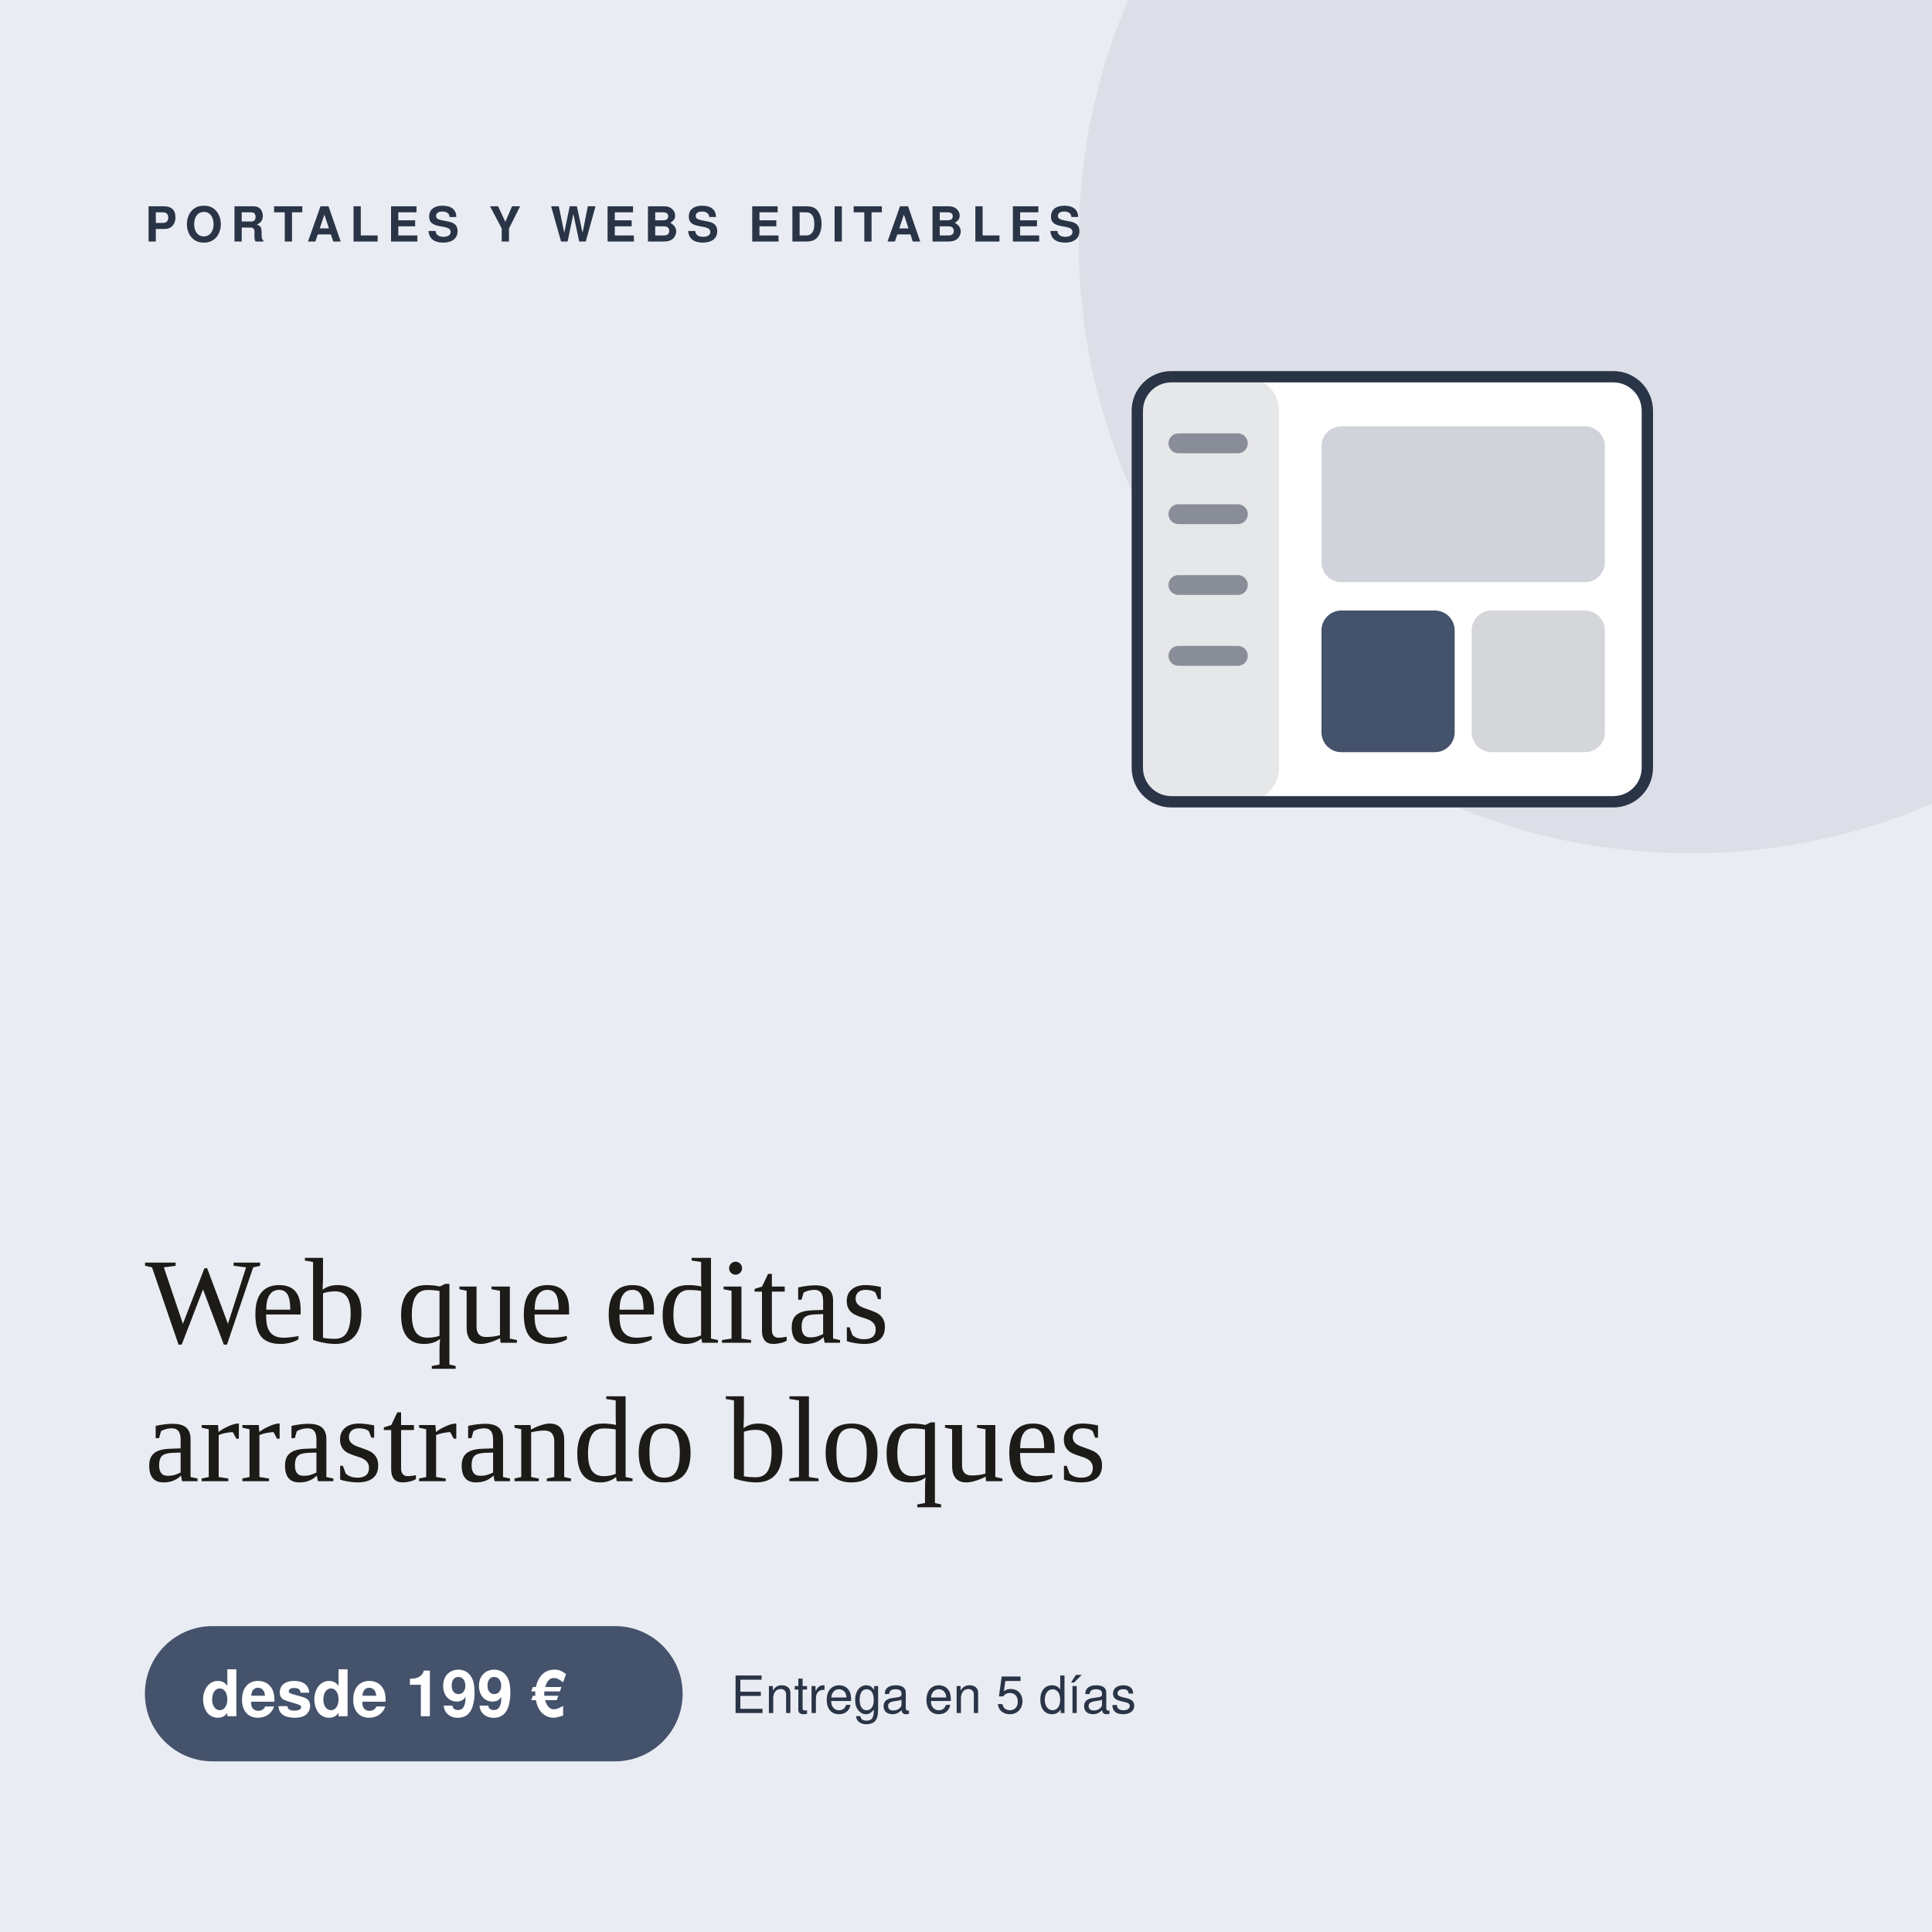
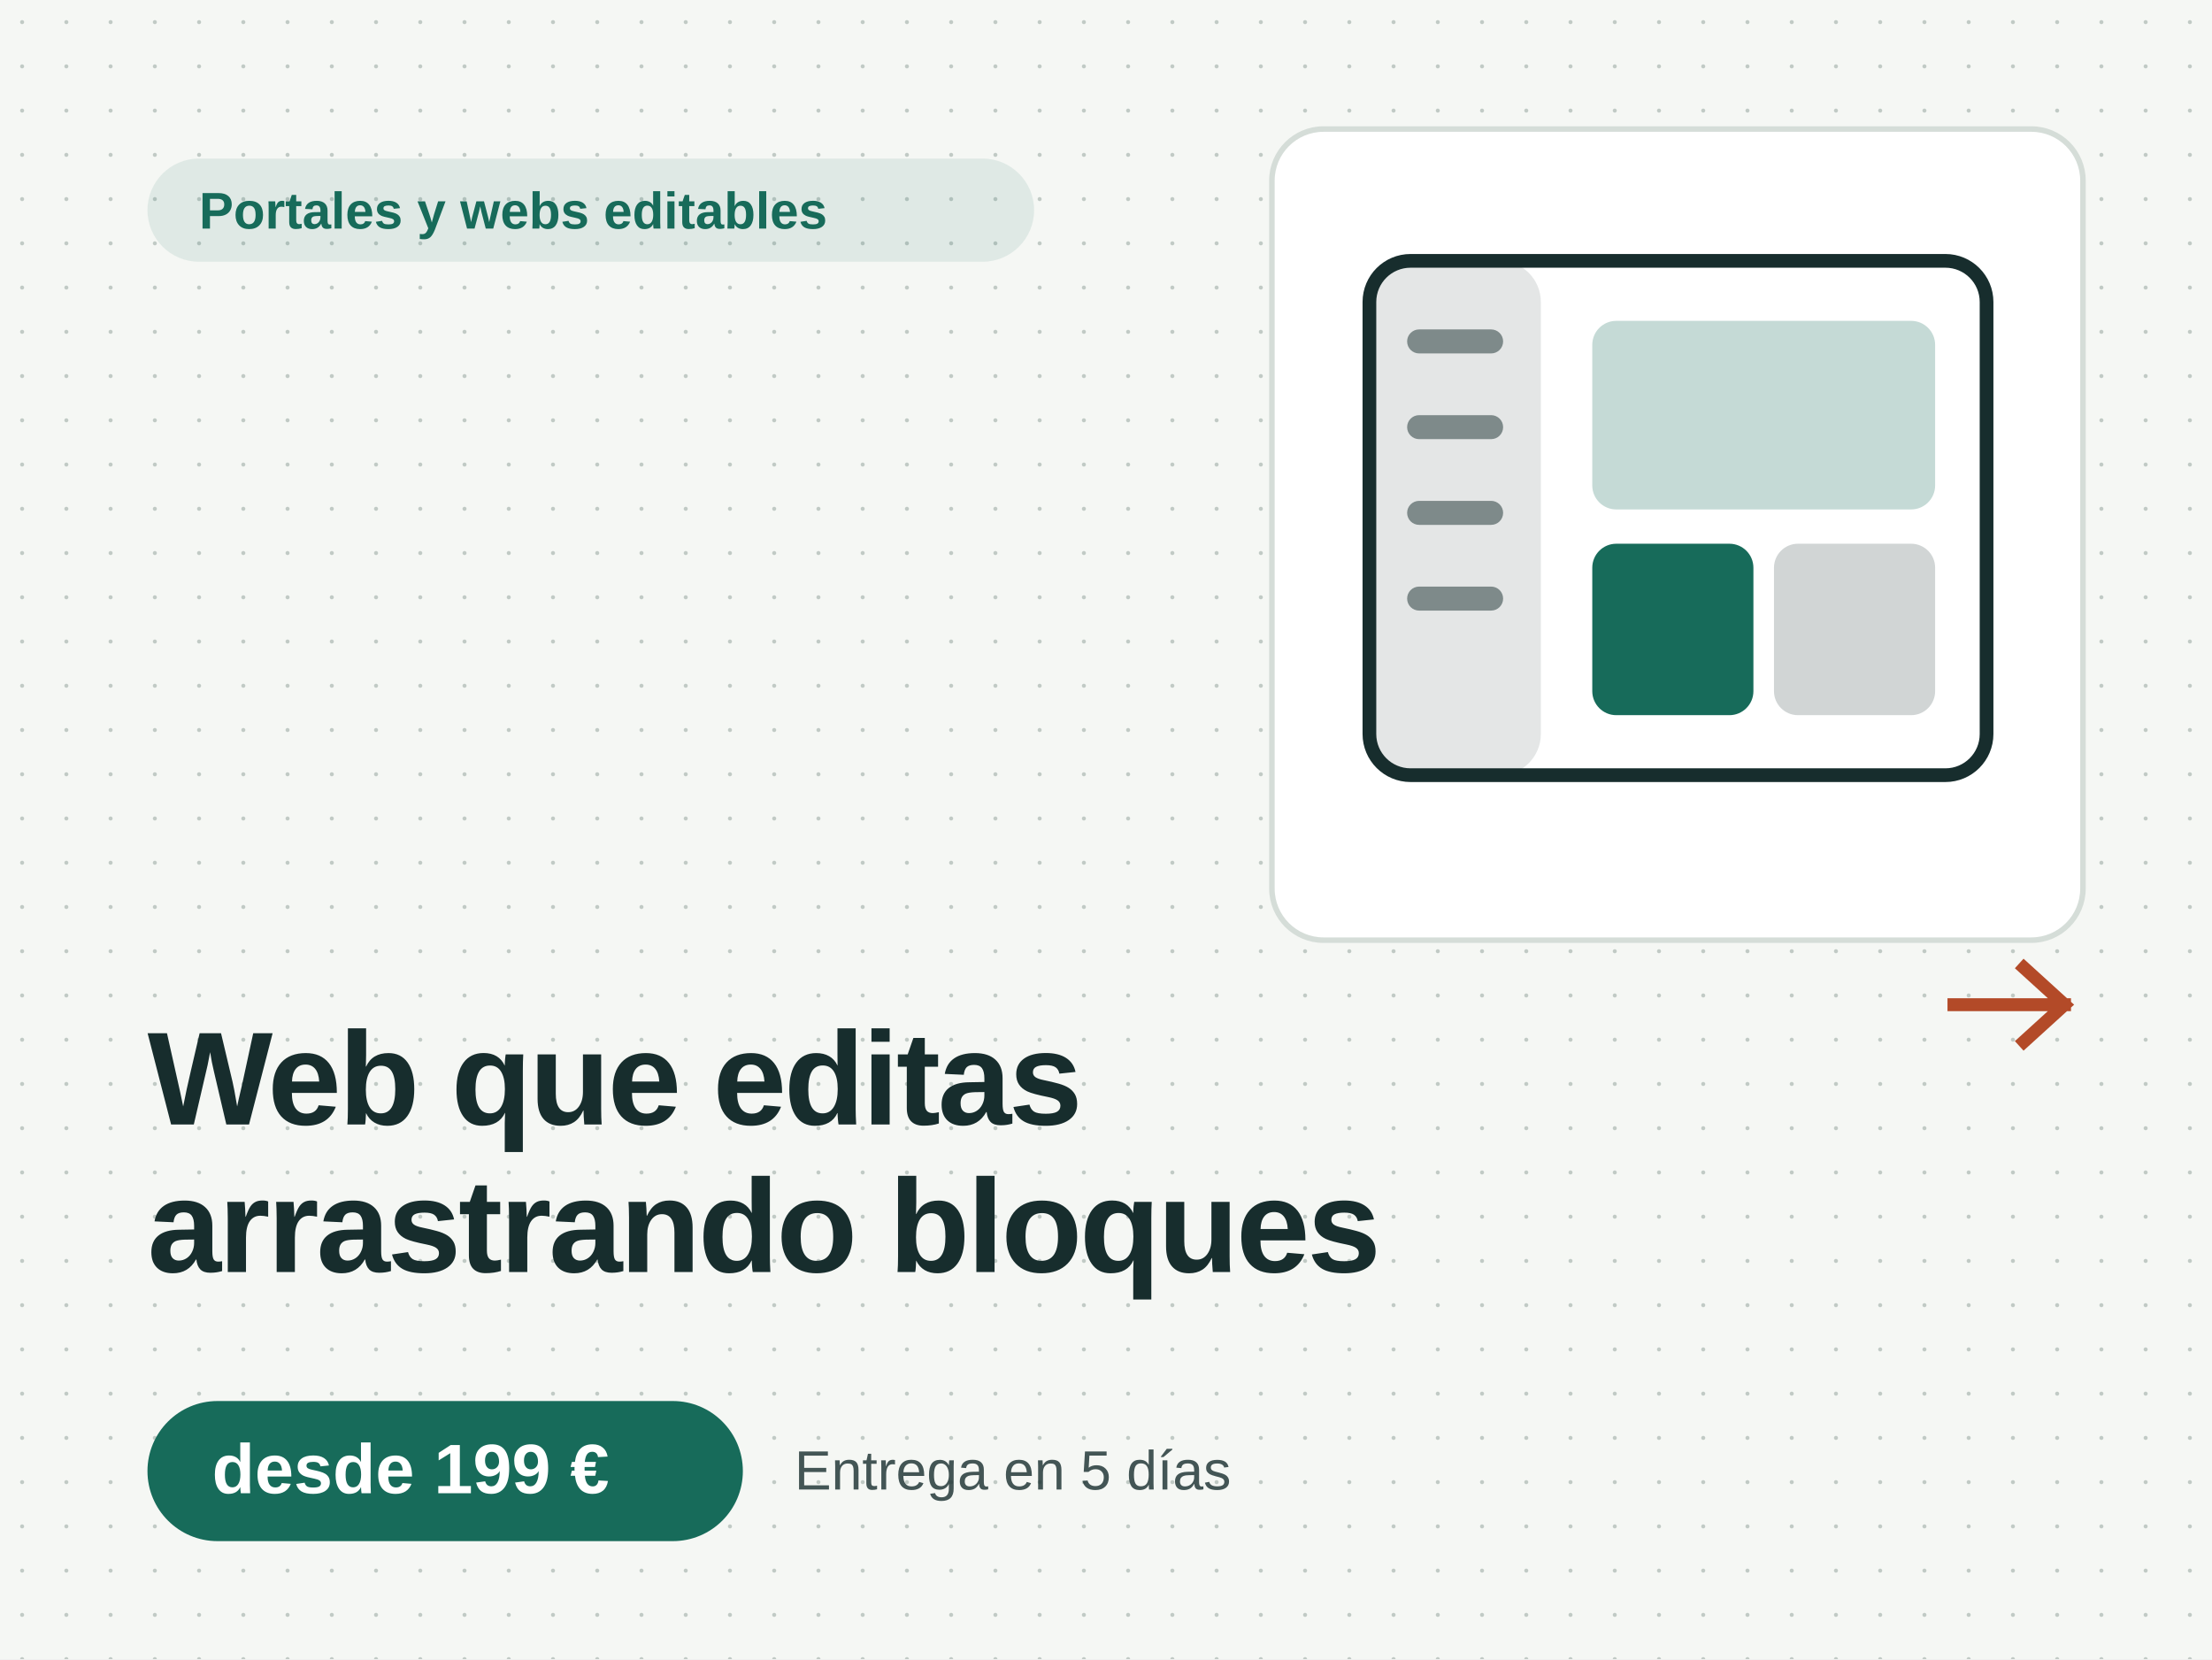
- <svg xmlns="http://www.w3.org/2000/svg" viewBox="0 0 1200 1200" width="1200" height="1200" role="img" aria-label="Web que editas arrastrando bloques">
-   <rect width="1200" height="1200" fill="#E9ECF2" />
-   <circle cx="1050" cy="150" r="380" fill="#45526B" opacity=".08" />
-   <g transform="translate(680 190) scale(.88)">
-     <rect x="30" y="50" width="360" height="300" rx="24" fill="#fff" stroke="#2A3447" stroke-width="8" />
-     <rect x="30" y="50" width="100" height="300" rx="24" fill="#2A3447" opacity=".12" />
-     <rect x="52" y="90" width="56" height="14" rx="7" fill="#2A3447" opacity=".5" />
-     <rect x="52" y="140" width="56" height="14" rx="7" fill="#2A3447" opacity=".5" />
-     <rect x="52" y="190" width="56" height="14" rx="7" fill="#2A3447" opacity=".5" />
-     <rect x="52" y="240" width="56" height="14" rx="7" fill="#2A3447" opacity=".5" />
-     <rect x="160" y="85" width="200" height="110" rx="14" fill="#45526B" opacity=".25" />
-     <rect x="160" y="215" width="94" height="100" rx="14" fill="#45526B" />
-     <rect x="266" y="215" width="94" height="100" rx="14" fill="#2A3447" opacity=".2" />
+ <svg xmlns="http://www.w3.org/2000/svg" viewBox="0 0 1200 900" width="1200" height="900" role="img" aria-label="Web que editas arrastrando bloques">
+   <defs>
+     <pattern id="d" width="24" height="24" patternUnits="userSpaceOnUse">
+       <circle cx="12" cy="12" r="1.1" fill="#81938C" opacity=".45" />
+     </pattern>
+   </defs>
+   <rect width="1200" height="900" fill="#F5F7F4" />
+   <rect width="1200" height="900" fill="url(#d)" />
+   <rect x="690" y="70" width="440" height="440" rx="28" fill="#fff" stroke="#D5DDD8" stroke-width="3" />
+   <g transform="translate(715 95) scale(.93)">
+     <rect x="30" y="50" width="360" height="300" rx="24" fill="#fff" stroke="#172D2D" stroke-width="8" />
+     <rect x="30" y="50" width="100" height="300" rx="24" fill="#172D2D" opacity=".12" />
+     <rect x="52" y="90" width="56" height="14" rx="7" fill="#172D2D" opacity=".5" />
+     <rect x="52" y="140" width="56" height="14" rx="7" fill="#172D2D" opacity=".5" />
+     <rect x="52" y="190" width="56" height="14" rx="7" fill="#172D2D" opacity=".5" />
+     <rect x="52" y="240" width="56" height="14" rx="7" fill="#172D2D" opacity=".5" />
+     <rect x="160" y="85" width="200" height="110" rx="14" fill="#176B5A" opacity=".25" />
+     <rect x="160" y="215" width="94" height="100" rx="14" fill="#176B5A" />
+     <rect x="266" y="215" width="94" height="100" rx="14" fill="#172D2D" opacity=".2" />
  </g>
-   <text x="90" y="150" font-family="Helvetica, Arial, sans-serif" font-size="30" letter-spacing="5" fill="#2A3447" font-weight="700">PORTALES Y WEBS EDITABLES</text>
-   <text x="90" y="834" font-family="Georgia, 'Times New Roman', serif" font-size="76" fill="#1d1b17">Web que editas</text>
-   <text x="90" y="920" font-family="Georgia, 'Times New Roman', serif" font-size="76" fill="#1d1b17">arrastrando bloques</text>
-   <rect x="90" y="1010" width="334" height="84" rx="42" fill="#45526B" />
-   <text x="125" y="1066" font-family="Helvetica, Arial, sans-serif" font-size="40" font-weight="700" fill="#fff">desde 199 €</text>
-   <text x="454" y="1064" font-family="Helvetica, Arial, sans-serif" font-size="32" fill="#2A3447">Entrega en 5 días</text>
+   <path d="M1060 545 h60 m-22 -20 l22 20 l-22 20" stroke="#B34A28" stroke-width="7" fill="none" stroke-linecap="square" />
+   <rect x="80" y="86" width="481" height="56" rx="28" fill="#176B5A" opacity=".1" />
+   <text x="108" y="124" font-family="'Space Grotesk', 'Segoe UI', Arial, sans-serif" font-size="28" font-weight="600" fill="#176B5A">Portales y webs editables</text>
+   <text x="80" y="610" font-family="'Space Grotesk', 'Segoe UI', Arial, sans-serif" font-size="72" font-weight="700" letter-spacing="-1.5" fill="#172D2D">Web que editas</text>
+   <text x="80" y="690" font-family="'Space Grotesk', 'Segoe UI', Arial, sans-serif" font-size="72" font-weight="700" letter-spacing="-1.5" fill="#172D2D">arrastrando bloques</text>
+   <rect x="80" y="760" width="323" height="76" rx="38" fill="#176B5A" />
+   <text x="115" y="810" font-family="'Space Grotesk', 'Segoe UI', Arial, sans-serif" font-size="38" font-weight="700" fill="#fff">desde 199 €</text>
+   <text x="431" y="808" font-family="'Space Grotesk', 'Segoe UI', Arial, sans-serif" font-size="30" fill="#172D2D" opacity=".8">Entrega en 5 días</text>
</svg>
